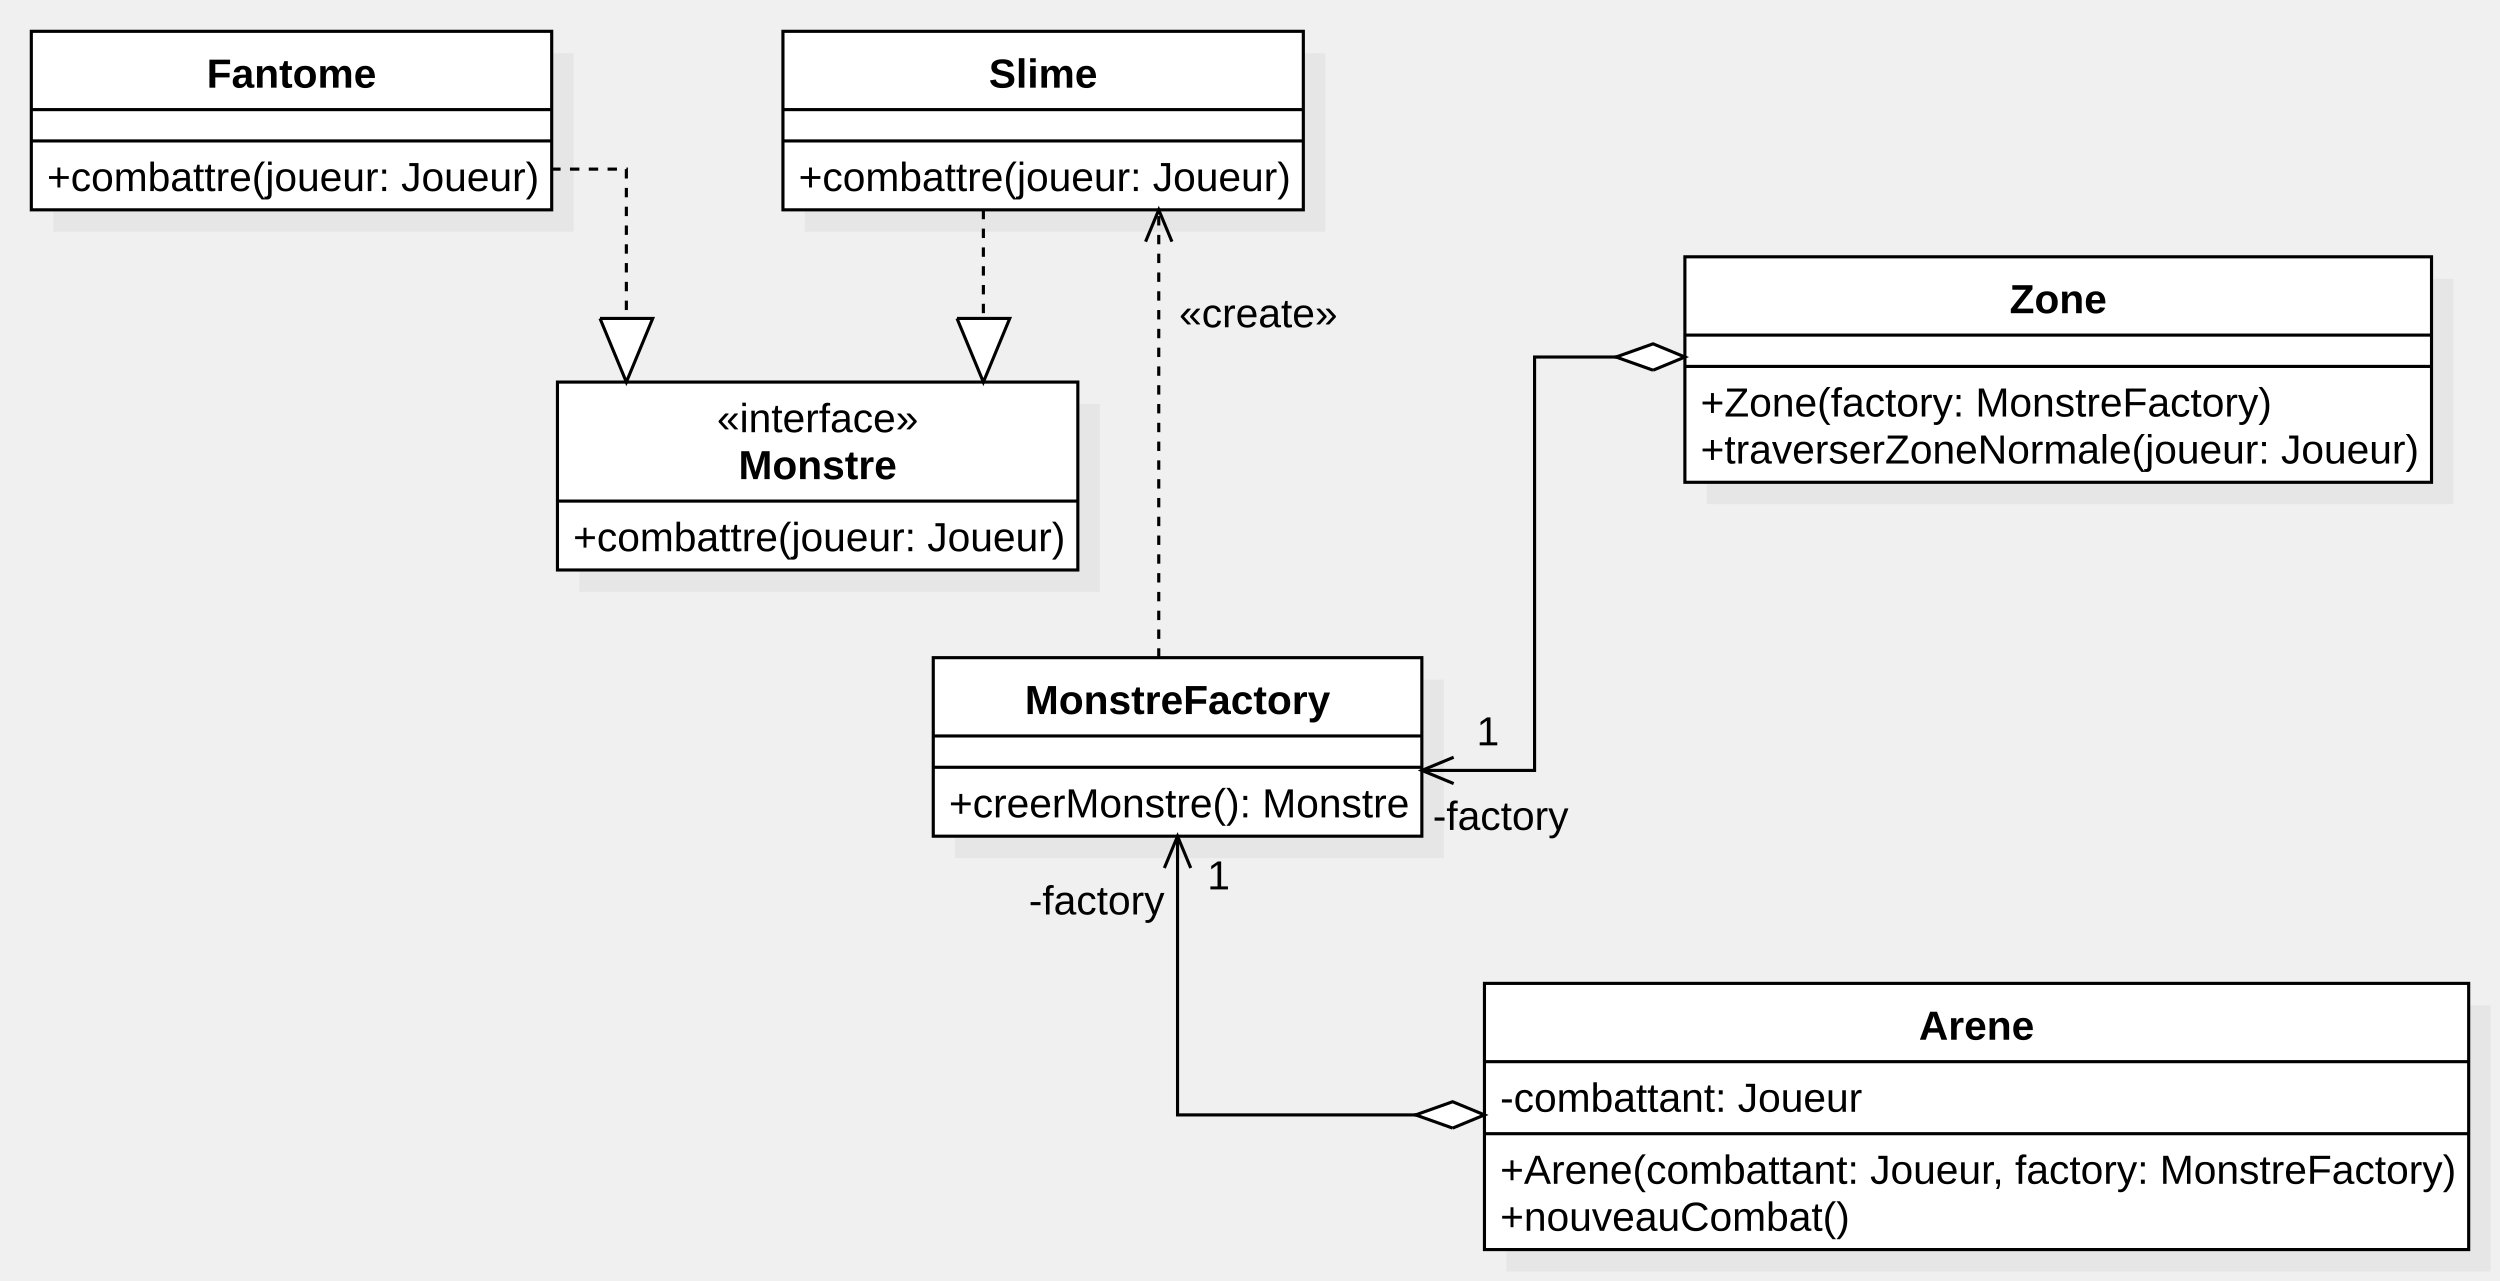
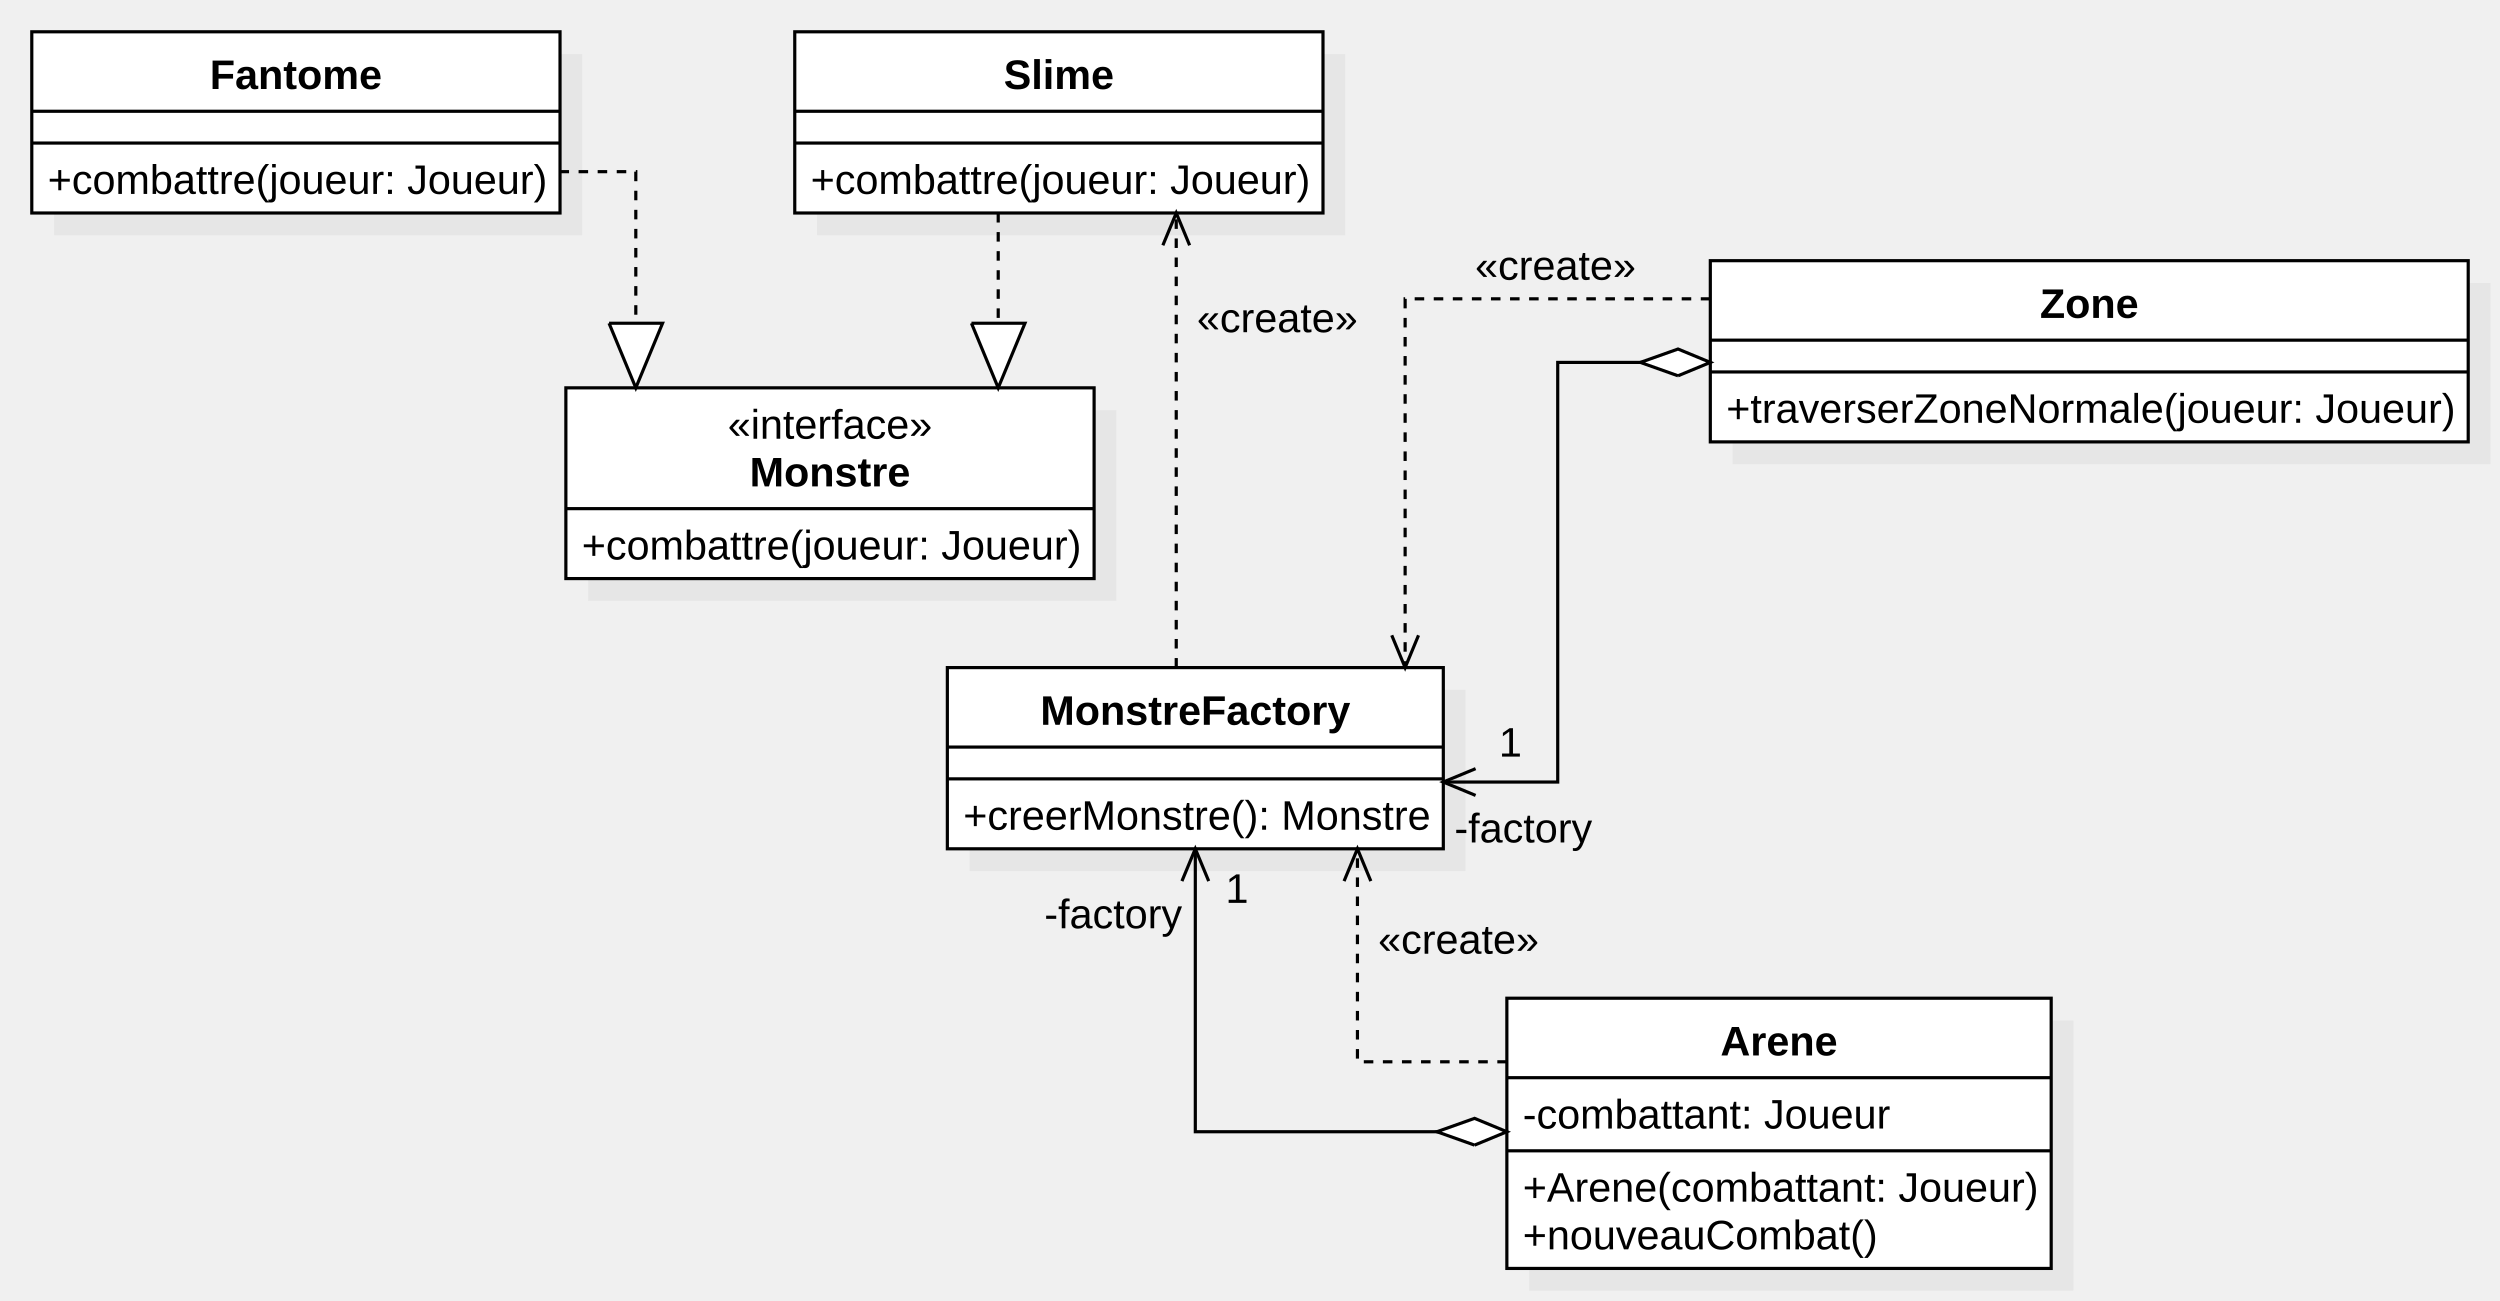
- <svg xmlns="http://www.w3.org/2000/svg" version="1.1" width="798.271" height="409">
+ <svg xmlns="http://www.w3.org/2000/svg" version="1.1" width="786.404" height="409">
  <defs />
  <g>
    <g transform="translate(-158,-166) scale(1,1)">
      <rect fill="#C0C0C0" stroke="none" x="343" y="295" width="166.162" height="60" opacity="0.2" />
    </g>
    <g transform="translate(-158,-166) scale(1,1)">
      <rect fill="#ffffff" stroke="none" x="336" y="288" width="166.162" height="60" />
    </g>
    <g transform="translate(-158,-166) scale(1,1)">
      <path fill="none" stroke="#000000" d="M 336 288 L 502.162 288 L 502.162 348 L 336 348 L 336 288 Z Z" stroke-miterlimit="10" />
    </g>
    <g transform="translate(-158,-166) scale(1,1)">
      <path fill="none" stroke="#000000" d="M 336 326 L 502.162 326" stroke-miterlimit="10" />
    </g>
    <g transform="translate(-158,-166) scale(1,1)">
      <g>
        <path fill="none" stroke="none" />
        <text fill="#000000" stroke="none" font-family="Arial" font-size="13px" font-style="normal" font-weight="normal" text-decoration="none" x="386.92" y="304">«interface»</text>
      </g>
    </g>
    <g transform="translate(-158,-166) scale(1,1)">
      <g>
        <path fill="none" stroke="none" />
        <text fill="#000000" stroke="none" font-family="Arial" font-size="13px" font-style="normal" font-weight="bold" text-decoration="none" x="393.801" y="319">Monstre</text>
      </g>
    </g>
    <g transform="translate(-158,-166) scale(1,1)">
      <g>
        <path fill="none" stroke="none" />
        <text fill="#000000" stroke="none" font-family="Arial" font-size="13px" font-style="normal" font-weight="normal" text-decoration="none" x="341" y="342">+combattre(joueur: Joueur)</text>
      </g>
    </g>
    <g transform="translate(-158,-166) scale(1,1)">
      <rect fill="#C0C0C0" stroke="none" x="415" y="183" width="166.162" height="57" opacity="0.2" />
    </g>
    <g transform="translate(-158,-166) scale(1,1)">
      <rect fill="#ffffff" stroke="none" x="408" y="176" width="166.162" height="57" />
    </g>
    <g transform="translate(-158,-166) scale(1,1)">
      <path fill="none" stroke="#000000" d="M 408 176 L 574.162 176 L 574.162 233 L 408 233 L 408 176 Z Z" stroke-miterlimit="10" />
    </g>
    <g transform="translate(-158,-166) scale(1,1)">
      <path fill="none" stroke="#000000" d="M 408 201 L 574.162 201" stroke-miterlimit="10" />
    </g>
    <g transform="translate(-158,-166) scale(1,1)">
      <path fill="none" stroke="#000000" d="M 408 211 L 574.162 211" stroke-miterlimit="10" />
    </g>
    <g transform="translate(-158,-166) scale(1,1)">
      <g>
        <path fill="none" stroke="none" />
        <text fill="#000000" stroke="none" font-family="Arial" font-size="13px" font-style="normal" font-weight="bold" text-decoration="none" x="473.739" y="194">Slime</text>
      </g>
    </g>
    <g transform="translate(-158,-166) scale(1,1)">
      <g>
        <path fill="none" stroke="none" />
        <text fill="#000000" stroke="none" font-family="Arial" font-size="13px" font-style="normal" font-weight="normal" text-decoration="none" x="413" y="227">+combattre(joueur: Joueur)</text>
      </g>
    </g>
    <g transform="translate(-158,-166) scale(1,1)">
      <rect fill="#C0C0C0" stroke="none" x="175" y="183" width="166.162" height="57" opacity="0.2" />
    </g>
    <g transform="translate(-158,-166) scale(1,1)">
      <rect fill="#ffffff" stroke="none" x="168" y="176" width="166.162" height="57" />
    </g>
    <g transform="translate(-158,-166) scale(1,1)">
      <path fill="none" stroke="#000000" d="M 168 176 L 334.162 176 L 334.162 233 L 168 233 L 168 176 Z Z" stroke-miterlimit="10" />
    </g>
    <g transform="translate(-158,-166) scale(1,1)">
      <path fill="none" stroke="#000000" d="M 168 201 L 334.162 201" stroke-miterlimit="10" />
    </g>
    <g transform="translate(-158,-166) scale(1,1)">
      <path fill="none" stroke="#000000" d="M 168 211 L 334.162 211" stroke-miterlimit="10" />
    </g>
    <g transform="translate(-158,-166) scale(1,1)">
      <g>
        <path fill="none" stroke="none" />
        <text fill="#000000" stroke="none" font-family="Arial" font-size="13px" font-style="normal" font-weight="bold" text-decoration="none" x="223.995" y="194">Fantome</text>
      </g>
    </g>
    <g transform="translate(-158,-166) scale(1,1)">
      <g>
        <path fill="none" stroke="none" />
        <text fill="#000000" stroke="none" font-family="Arial" font-size="13px" font-style="normal" font-weight="normal" text-decoration="none" x="173" y="227">+combattre(joueur: Joueur)</text>
      </g>
    </g>
    <g transform="translate(-158,-166) scale(1,1)">
      <path fill="none" stroke="#000000" d="M 472 233 L 472 288" stroke-miterlimit="10" stroke-dasharray="3" />
    </g>
    <g transform="translate(-158,-166) scale(1,1)">
      <path fill="#FFFFFF" stroke="none" d="M 463.581 267.675 L 472 288 L 480.419 267.675" />
    </g>
    <g transform="translate(-158,-166) scale(1,1)">
      <path fill="none" stroke="#000000" d="M 463.581 267.675 L 472 288 L 480.419 267.675 L 463.581 267.675" stroke-miterlimit="10" />
    </g>
    <g transform="translate(-158,-166) scale(1,1)">
      <path fill="none" stroke="#000000" d="M 334 220 L 358 220 L 358 288" stroke-miterlimit="10" stroke-dasharray="3" />
    </g>
    <g transform="translate(-158,-166) scale(1,1)">
      <path fill="#FFFFFF" stroke="none" d="M 349.581 267.675 L 358 288 L 366.419 267.675" />
    </g>
    <g transform="translate(-158,-166) scale(1,1)">
      <path fill="none" stroke="#000000" d="M 349.581 267.675 L 358 288 L 366.419 267.675 L 349.581 267.675" stroke-miterlimit="10" />
    </g>
    <g transform="translate(-158,-166) scale(1,1)">
-       <rect fill="#C0C0C0" stroke="none" x="639" y="487" width="314.271" height="85" opacity="0.2" />
-     </g>
-     <g transform="translate(-158,-166) scale(1,1)">
-       <rect fill="#ffffff" stroke="none" x="632" y="480" width="314.271" height="85" />
-     </g>
-     <g transform="translate(-158,-166) scale(1,1)">
-       <path fill="none" stroke="#000000" d="M 632 480 L 946.271 480 L 946.271 565 L 632 565 L 632 480 Z Z" stroke-miterlimit="10" />
-     </g>
-     <g transform="translate(-158,-166) scale(1,1)">
-       <path fill="none" stroke="#000000" d="M 632 505 L 946.271 505" stroke-miterlimit="10" />
-     </g>
-     <g transform="translate(-158,-166) scale(1,1)">
-       <path fill="none" stroke="#000000" d="M 632 528 L 946.271 528" stroke-miterlimit="10" />
-     </g>
-     <g transform="translate(-158,-166) scale(1,1)">
-       <g>
-         <path fill="none" stroke="none" />
-         <text fill="#000000" stroke="none" font-family="Arial" font-size="13px" font-style="normal" font-weight="bold" text-decoration="none" x="770.712" y="498">Arene</text>
+       <rect fill="#C0C0C0" stroke="none" x="639" y="487" width="171.225" height="85" opacity="0.2" />
+     </g>
+     <g transform="translate(-158,-166) scale(1,1)">
+       <rect fill="#ffffff" stroke="none" x="632" y="480" width="171.225" height="85" />
+     </g>
+     <g transform="translate(-158,-166) scale(1,1)">
+       <path fill="none" stroke="#000000" d="M 632 480 L 803.225 480 L 803.225 565 L 632 565 L 632 480 Z Z" stroke-miterlimit="10" />
+     </g>
+     <g transform="translate(-158,-166) scale(1,1)">
+       <path fill="none" stroke="#000000" d="M 632 505 L 803.225 505" stroke-miterlimit="10" />
+     </g>
+     <g transform="translate(-158,-166) scale(1,1)">
+       <path fill="none" stroke="#000000" d="M 632 528 L 803.225 528" stroke-miterlimit="10" />
+     </g>
+     <g transform="translate(-158,-166) scale(1,1)">
+       <g>
+         <path fill="none" stroke="none" />
+         <text fill="#000000" stroke="none" font-family="Arial" font-size="13px" font-style="normal" font-weight="bold" text-decoration="none" x="699.183" y="498">Arene</text>
      </g>
    </g>
    <g transform="translate(-158,-166) scale(1,1)">
      <g>
        <path fill="none" stroke="none" />
        <text fill="#000000" stroke="none" font-family="Arial" font-size="13px" font-style="normal" font-weight="normal" text-decoration="none" x="637" y="521">-combattant: Joueur</text>
      </g>
    </g>
    <g transform="translate(-158,-166) scale(1,1)">
      <g>
        <path fill="none" stroke="none" />
-         <text fill="#000000" stroke="none" font-family="Arial" font-size="13px" font-style="normal" font-weight="normal" text-decoration="none" x="637" y="544">+Arene(combattant: Joueur, factory: MonstreFactory)</text>
+         <text fill="#000000" stroke="none" font-family="Arial" font-size="13px" font-style="normal" font-weight="normal" text-decoration="none" x="637" y="544">+Arene(combattant: Joueur)</text>
      </g>
    </g>
    <g transform="translate(-158,-166) scale(1,1)">
      <g>
        <path fill="none" stroke="none" />
        <text fill="#000000" stroke="none" font-family="Arial" font-size="13px" font-style="normal" font-weight="normal" text-decoration="none" x="637" y="559">+nouveauCombat()</text>
      </g>
    </g>
    <g transform="translate(-158,-166) scale(1,1)">
-       <rect fill="#C0C0C0" stroke="none" x="703" y="255" width="238.404" height="72" opacity="0.2" />
-     </g>
-     <g transform="translate(-158,-166) scale(1,1)">
-       <rect fill="#ffffff" stroke="none" x="696" y="248" width="238.404" height="72" />
-     </g>
-     <g transform="translate(-158,-166) scale(1,1)">
-       <path fill="none" stroke="#000000" d="M 696 248 L 934.404 248 L 934.404 320 L 696 320 L 696 248 Z Z" stroke-miterlimit="10" />
+       <rect fill="#C0C0C0" stroke="none" x="703" y="255" width="238.404" height="57" opacity="0.2" />
+     </g>
+     <g transform="translate(-158,-166) scale(1,1)">
+       <rect fill="#ffffff" stroke="none" x="696" y="248" width="238.404" height="57" />
+     </g>
+     <g transform="translate(-158,-166) scale(1,1)">
+       <path fill="none" stroke="#000000" d="M 696 248 L 934.404 248 L 934.404 305 L 696 305 L 696 248 Z Z" stroke-miterlimit="10" />
    </g>
    <g transform="translate(-158,-166) scale(1,1)">
      <path fill="none" stroke="#000000" d="M 696 273 L 934.404 273" stroke-miterlimit="10" />
    </g>
    <g transform="translate(-158,-166) scale(1,1)">
      <path fill="none" stroke="#000000" d="M 696 283 L 934.404 283" stroke-miterlimit="10" />
    </g>
    <g transform="translate(-158,-166) scale(1,1)">
      <g>
        <path fill="none" stroke="none" />
        <text fill="#000000" stroke="none" font-family="Arial" font-size="13px" font-style="normal" font-weight="bold" text-decoration="none" x="799.676" y="266">Zone</text>
      </g>
    </g>
    <g transform="translate(-158,-166) scale(1,1)">
      <g>
        <path fill="none" stroke="none" />
-         <text fill="#000000" stroke="none" font-family="Arial" font-size="13px" font-style="normal" font-weight="normal" text-decoration="none" x="701" y="299">+Zone(factory: MonstreFactory)</text>
-       </g>
-     </g>
-     <g transform="translate(-158,-166) scale(1,1)">
-       <g>
-         <path fill="none" stroke="none" />
-         <text fill="#000000" stroke="none" font-family="Arial" font-size="13px" font-style="normal" font-weight="normal" text-decoration="none" x="701" y="314">+traverserZoneNormale(joueur: Joueur)</text>
+         <text fill="#000000" stroke="none" font-family="Arial" font-size="13px" font-style="normal" font-weight="normal" text-decoration="none" x="701" y="299">+traverserZoneNormale(joueur: Joueur)</text>
      </g>
    </g>
    <g transform="translate(-158,-166) scale(1,1)">
      <path fill="none" stroke="#000000" d="M 528 376 L 528 233" stroke-miterlimit="10" stroke-dasharray="3" />
    </g>
    <g transform="translate(-158,-166) scale(1,1)">
      <path fill="none" stroke="#000000" d="M 532.21 243.163 L 528 233 L 523.79 243.163" stroke-miterlimit="10" />
    </g>
    <g transform="translate(-158,-166) scale(1,1)">
      <g>
        <path fill="none" stroke="none" />
        <text fill="#000000" stroke="none" font-family="Arial" font-size="13px" font-style="normal" font-weight="normal" text-decoration="none" x="534.5" y="270.5">«create»</text>
      </g>
    </g>
    <g transform="translate(-158,-166) scale(1,1)">
      <rect fill="#C0C0C0" stroke="none" x="463" y="383" width="156.012" height="57" opacity="0.2" />
    </g>
    <g transform="translate(-158,-166) scale(1,1)">
      <rect fill="#ffffff" stroke="none" x="456" y="376" width="156.012" height="57" />
    </g>
    <g transform="translate(-158,-166) scale(1,1)">
      <path fill="none" stroke="#000000" d="M 456 376 L 612.012 376 L 612.012 433 L 456 433 L 456 376 Z Z" stroke-miterlimit="10" />
    </g>
    <g transform="translate(-158,-166) scale(1,1)">
      <path fill="none" stroke="#000000" d="M 456 401 L 612.012 401" stroke-miterlimit="10" />
    </g>
    <g transform="translate(-158,-166) scale(1,1)">
      <path fill="none" stroke="#000000" d="M 456 411 L 612.012 411" stroke-miterlimit="10" />
    </g>
    <g transform="translate(-158,-166) scale(1,1)">
      <g>
        <path fill="none" stroke="none" />
        <text fill="#000000" stroke="none" font-family="Arial" font-size="13px" font-style="normal" font-weight="bold" text-decoration="none" x="485.246" y="394">MonstreFactory</text>
      </g>
    </g>
    <g transform="translate(-158,-166) scale(1,1)">
      <g>
        <path fill="none" stroke="none" />
        <text fill="#000000" stroke="none" font-family="Arial" font-size="13px" font-style="normal" font-weight="normal" text-decoration="none" x="461" y="427">+creerMonstre(): Monstre</text>
      </g>
    </g>
    <g transform="translate(-158,-166) scale(1,1)">
      <path fill="none" stroke="#000000" d="M 696 280 L 648 280 L 648 412 L 612 412" stroke-miterlimit="10" />
    </g>
    <g transform="translate(-158,-166) scale(1,1)">
      <path fill="none" stroke="#000000" d="M 622.163 407.79 L 612 412 L 622.163 416.21" stroke-miterlimit="10" />
    </g>
    <g transform="translate(-158,-166) scale(1,1)">
      <path fill="#FFFFFF" stroke="none" d="M 685.837 284.21 L 696 280 L 685.837 275.79 L 674 280" />
    </g>
    <g transform="translate(-158,-166) scale(1,1)">
      <path fill="none" stroke="#000000" d="M 685.837 284.21 L 696 280 L 685.837 275.79 L 674 280 L 685.837 284.21" stroke-miterlimit="10" />
    </g>
    <g transform="translate(-158,-166) scale(1,1)">
      <g>
        <path fill="none" stroke="none" />
        <text fill="#000000" stroke="none" font-family="Arial" font-size="13px" font-style="normal" font-weight="normal" text-decoration="none" x="615.5" y="431">-factory</text>
      </g>
    </g>
    <g transform="translate(-158,-166) scale(1,1)">
      <g>
        <path fill="none" stroke="none" />
        <text fill="#000000" stroke="none" font-family="Arial" font-size="13px" font-style="normal" font-weight="normal" text-decoration="none" x="629.5" y="404">1</text>
      </g>
    </g>
    <g transform="translate(-158,-166) scale(1,1)">
      <path fill="none" stroke="#000000" d="M 632 522 L 534 522 L 534 433" stroke-miterlimit="10" />
    </g>
    <g transform="translate(-158,-166) scale(1,1)">
      <path fill="none" stroke="#000000" d="M 538.21 443.163 L 534 433 L 529.79 443.163" stroke-miterlimit="10" />
    </g>
    <g transform="translate(-158,-166) scale(1,1)">
      <path fill="#FFFFFF" stroke="none" d="M 621.837 526.21 L 632 522 L 621.837 517.79 L 610 522" />
    </g>
    <g transform="translate(-158,-166) scale(1,1)">
      <path fill="none" stroke="#000000" d="M 621.837 526.21 L 632 522 L 621.837 517.79 L 610 522 L 621.837 526.21" stroke-miterlimit="10" />
    </g>
    <g transform="translate(-158,-166) scale(1,1)">
      <g>
        <path fill="none" stroke="none" />
        <text fill="#000000" stroke="none" font-family="Arial" font-size="13px" font-style="normal" font-weight="normal" text-decoration="none" x="486.5" y="458">-factory</text>
      </g>
    </g>
    <g transform="translate(-158,-166) scale(1,1)">
      <g>
        <path fill="none" stroke="none" />
        <text fill="#000000" stroke="none" font-family="Arial" font-size="13px" font-style="normal" font-weight="normal" text-decoration="none" x="543.5" y="450">1</text>
+       </g>
+     </g>
+     <g transform="translate(-158,-166) scale(1,1)">
+       <path fill="none" stroke="#000000" d="M 632 500 L 585 500 L 585 433" stroke-miterlimit="10" stroke-dasharray="3" />
+     </g>
+     <g transform="translate(-158,-166) scale(1,1)">
+       <path fill="none" stroke="#000000" d="M 589.21 443.163 L 585 433 L 580.79 443.163" stroke-miterlimit="10" />
+     </g>
+     <g transform="translate(-158,-166) scale(1,1)">
+       <g>
+         <path fill="none" stroke="none" />
+         <text fill="#000000" stroke="none" font-family="Arial" font-size="13px" font-style="normal" font-weight="normal" text-decoration="none" x="591.5" y="466">«create»</text>
+       </g>
+     </g>
+     <g transform="translate(-158,-166) scale(1,1)">
+       <path fill="none" stroke="#000000" d="M 696 260 L 600 260 L 600 376" stroke-miterlimit="10" stroke-dasharray="3" />
+     </g>
+     <g transform="translate(-158,-166) scale(1,1)">
+       <path fill="none" stroke="#000000" d="M 595.79 365.837 L 600 376 L 604.21 365.837" stroke-miterlimit="10" />
+     </g>
+     <g transform="translate(-158,-166) scale(1,1)">
+       <g>
+         <path fill="none" stroke="none" />
+         <text fill="#000000" stroke="none" font-family="Arial" font-size="13px" font-style="normal" font-weight="normal" text-decoration="none" x="622" y="254">«create»</text>
      </g>
    </g>
  </g>
</svg>
